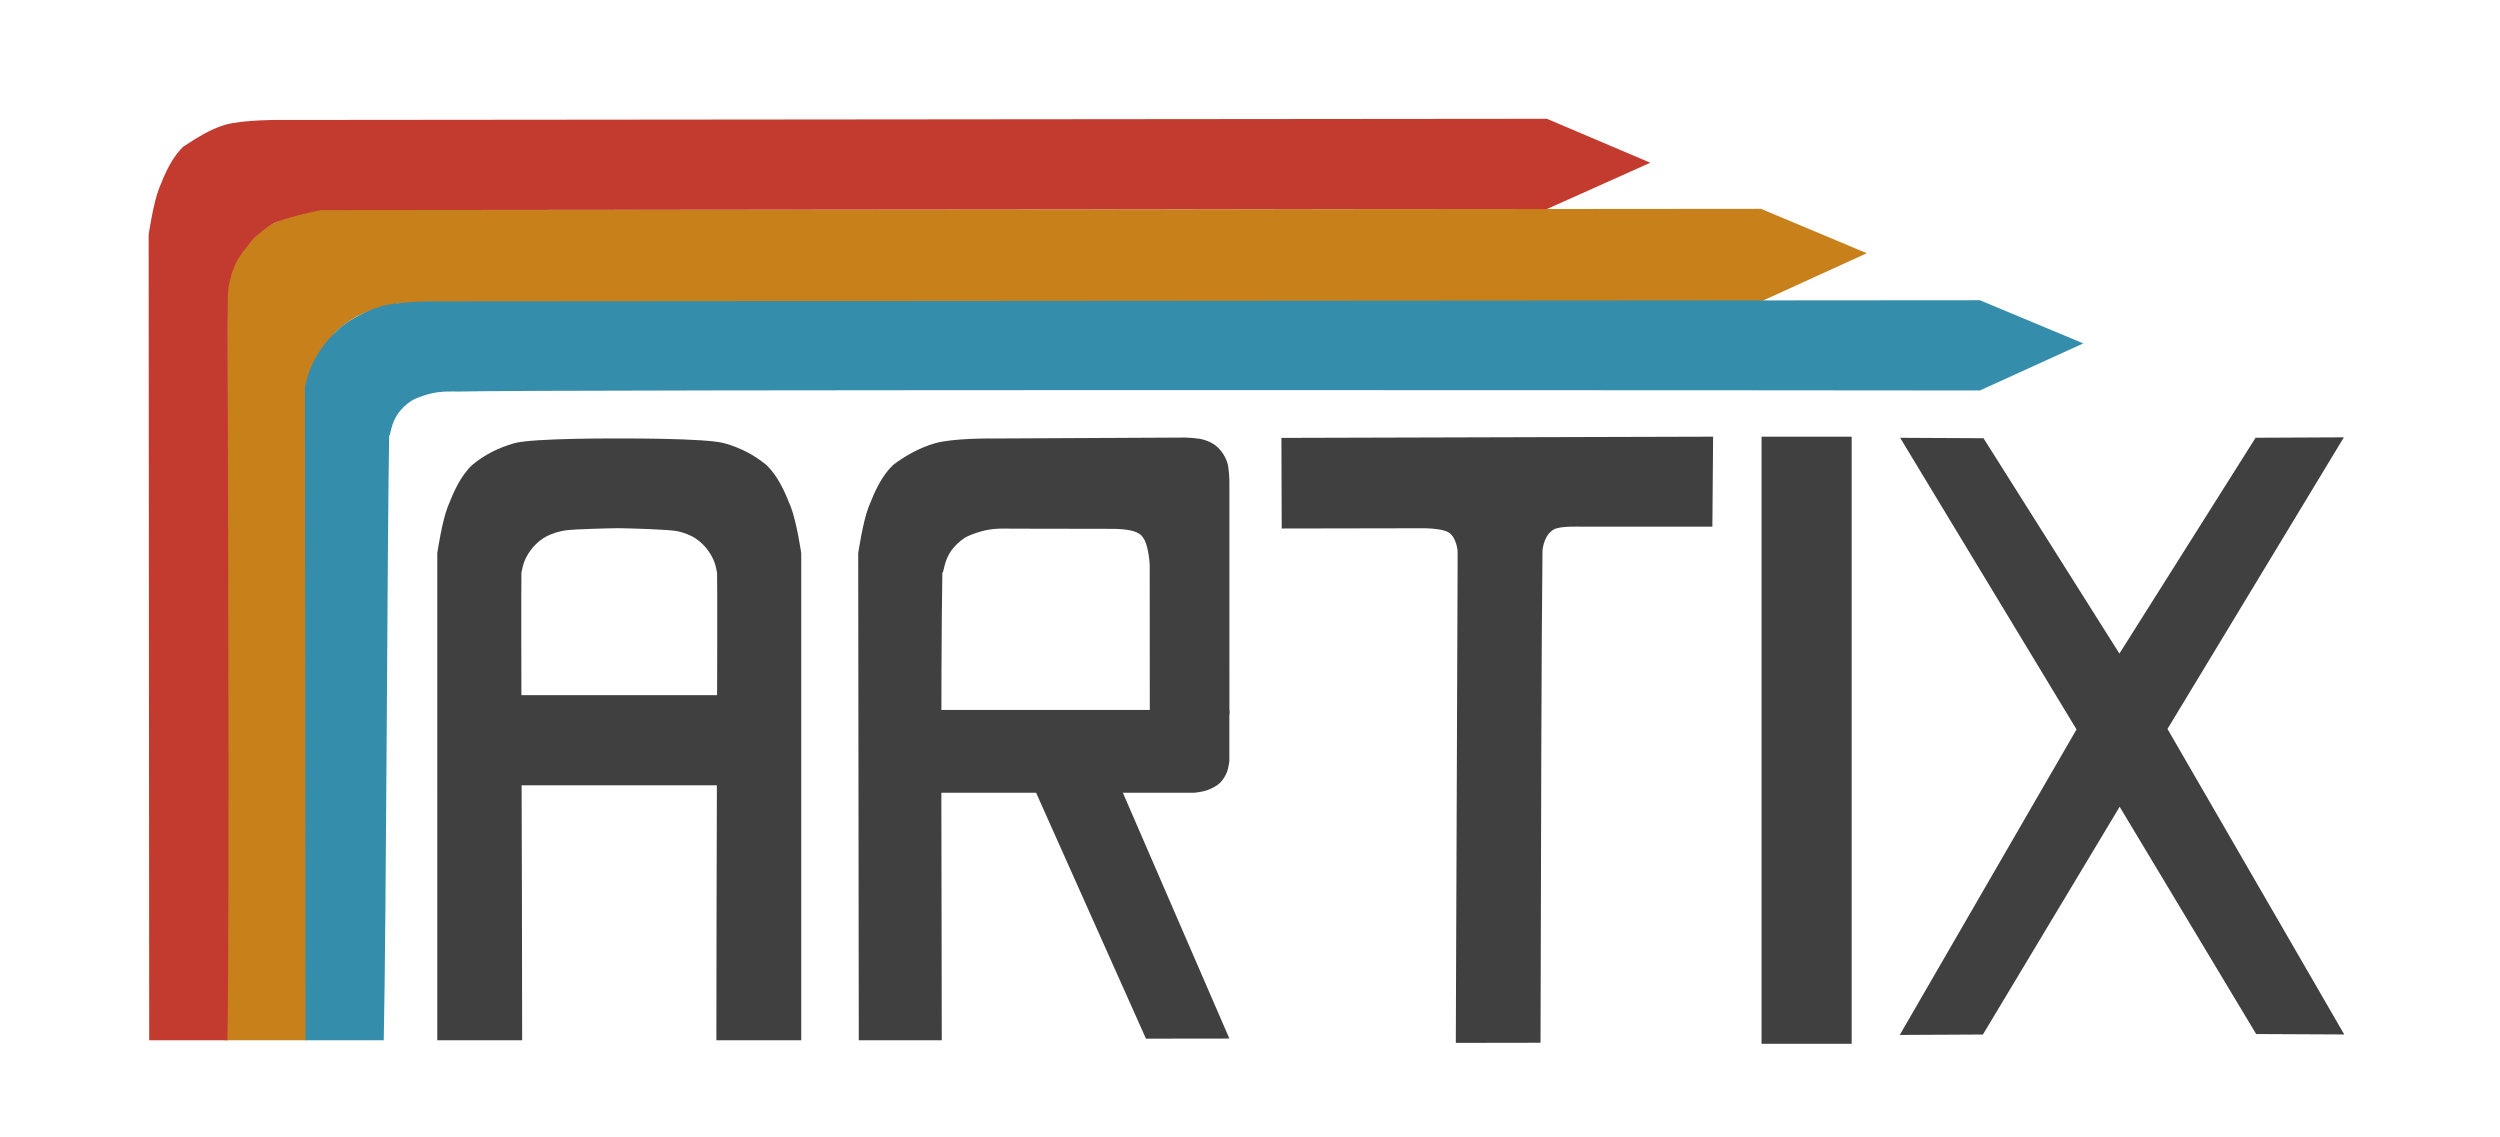
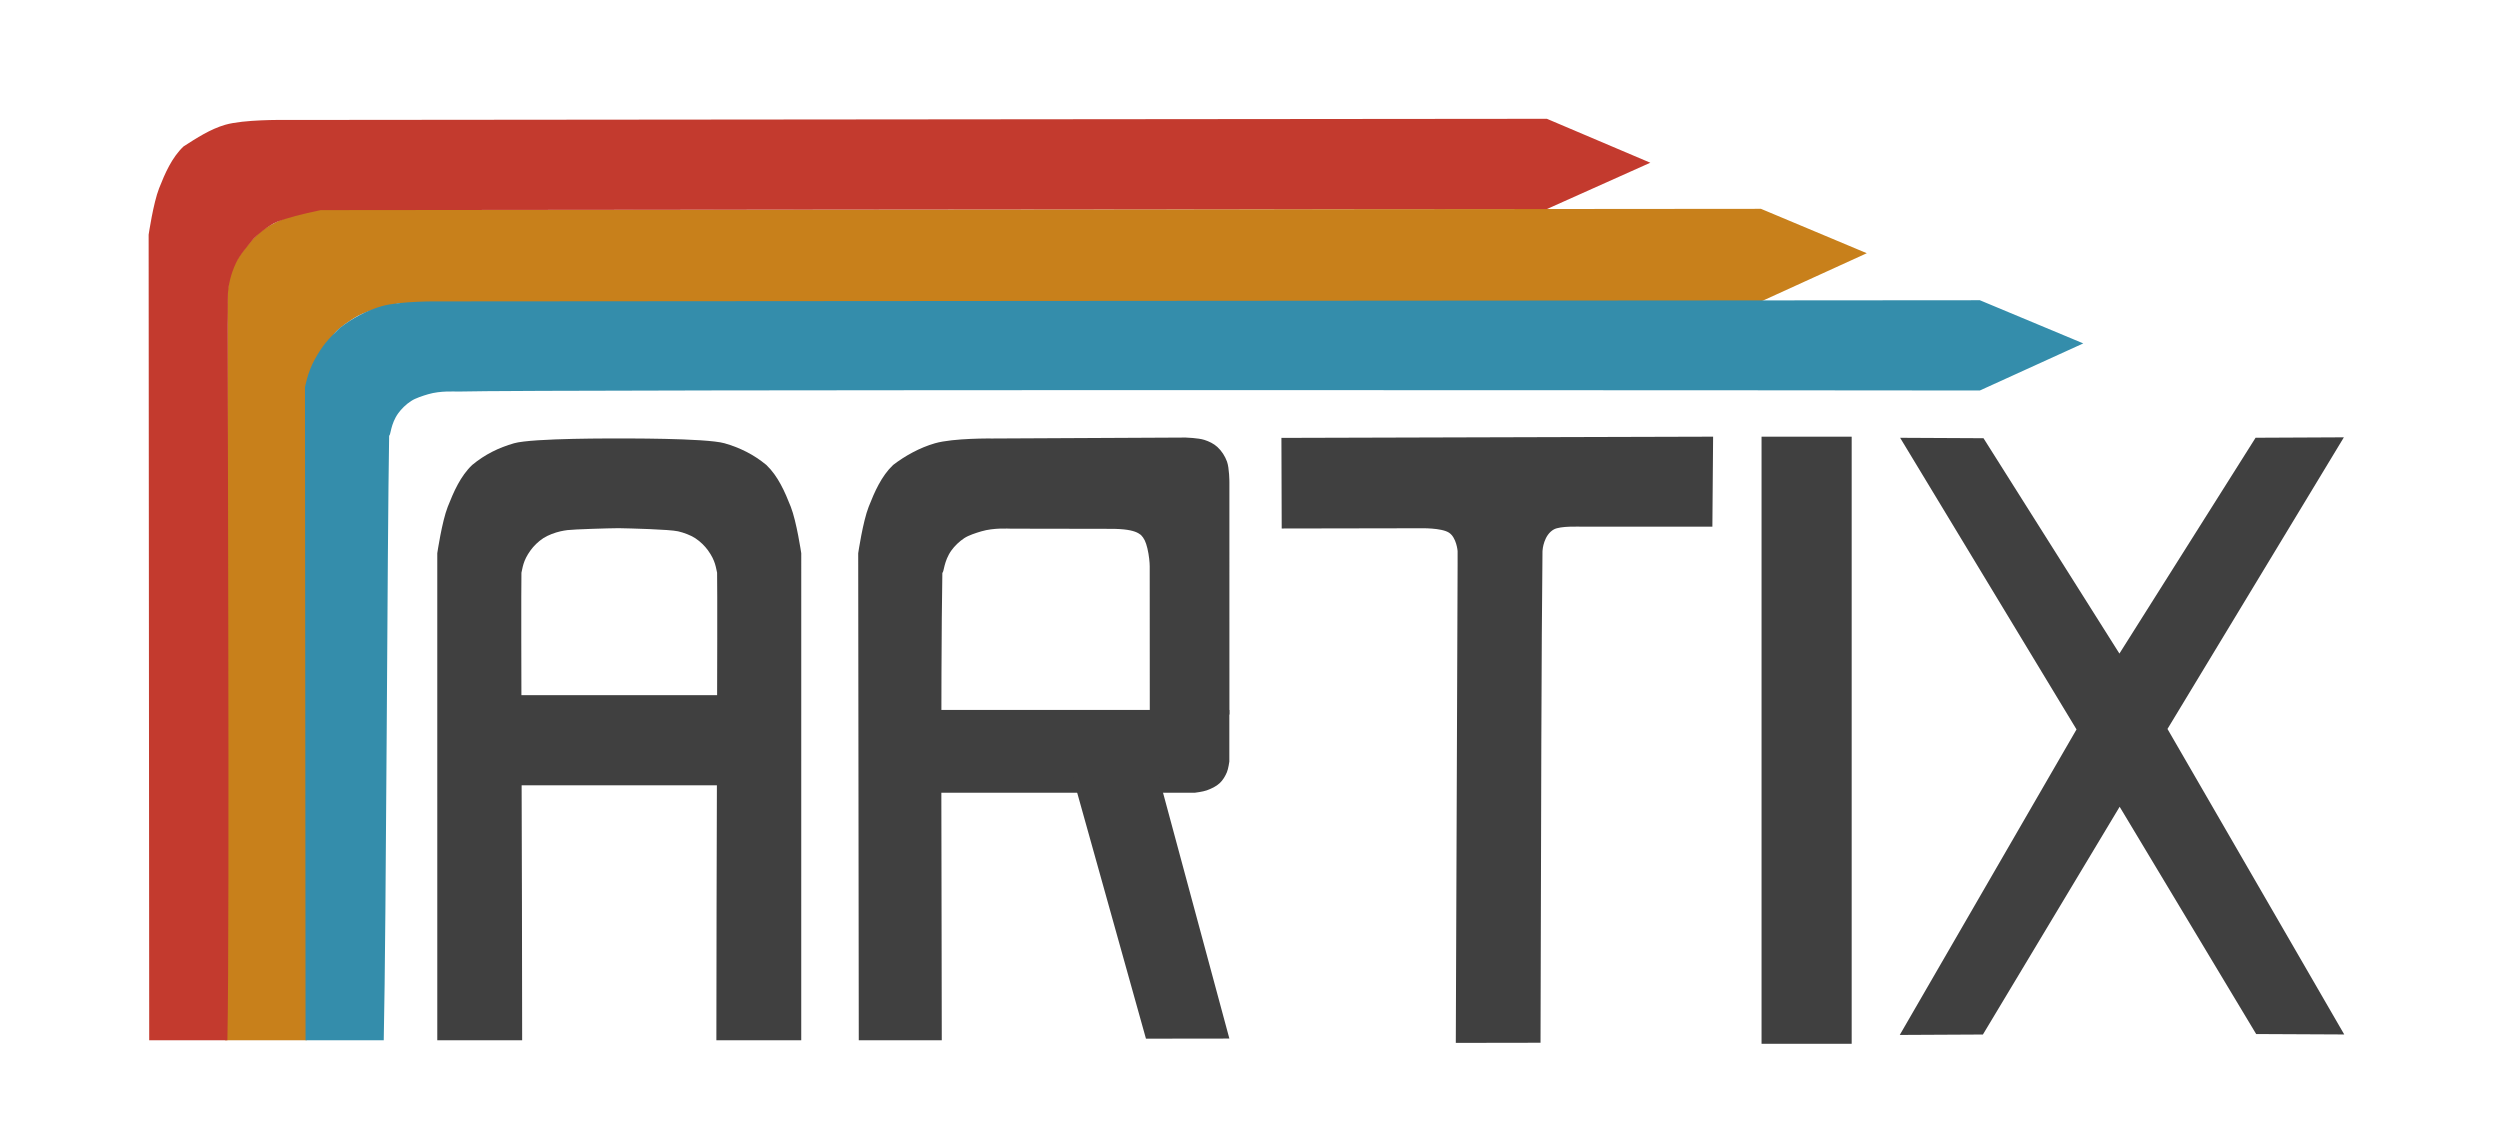
<svg xmlns="http://www.w3.org/2000/svg" width="550mm" height="250mm" viewBox="0 0 550 250" version="1.1" id="svg8">
  <defs id="defs2" />
  <g id="layer1" transform="translate(0,-47)">
    <path style="fill:#404040;fill-opacity:1;stroke:none;stroke-width:0.542px;stroke-linecap:butt;stroke-linejoin:miter;stroke-opacity:1" d="m 196.482,149.296 c -2.572,2.447 -4.071,5.893 -5.372,9.196 -1.28,3.248 -2.305,10.217 -2.305,10.217 L 188.93,275.864 h 18.26 c 0,-26.047 -0.282,-79.677 0.13,-102.868 0.35,-0.016 0.302,-2.574 2.006,-4.919 0.683,-0.94 1.648,-1.919 2.822,-2.69 0.967,-0.635 2.593,-1.152 3.759,-1.496 2.752,-0.812 5.978,-0.584 6.514,-0.584 7.281,0 14.213,0.021 20.849,0.035 1.515,0.003 2.702,-0.008 4.044,0.136 2.011,0.215 3.001,0.661 3.693,1.216 0.682,0.691 1.076,1.509 1.417,2.935 0.372,1.555 0.512,3.183 0.512,3.952 0.004,9.819 0.017,27.179 0.017,32.598 5.562,0 14.474,0.013 17.518,0.013 0,-3.821 -0.004,-49.306 -0.004,-51.173 0,0 -0.014,-3.062 -0.529,-4.472 -0.44,-1.205 -1.172,-2.347 -2.117,-3.215 -0.805,-0.739 -1.841,-1.228 -2.881,-1.562 -1.308,-0.42 -4.088,-0.51 -4.088,-0.51 l -42.453,0.211 c 0,0 -8.632,-0.125 -12.72,1.053 -3.319,0.957 -6.566,2.748 -9.198,4.774 z" id="path820" />
    <path style="fill:#404040;fill-opacity:1;stroke:none;stroke-width:0.542px;stroke-linecap:butt;stroke-linejoin:miter;stroke-opacity:1" d="m 320.674,170.873 -0.398,105.561 18.64,-0.03 c 0.133,-53.838 0.195,-86.346 0.431,-108.141 0.005,-0.404 0.3,-3.556 2.495,-4.786 1.441,-0.807 5.644,-0.593 6.214,-0.611 l 28.667,9.3e-4 0.161,-19.8 -94.971,0.269 0.062,19.935 30.545,-0.054 c 0,0 4.585,-0.122 6.255,0.969 1.669,1.091 1.898,4.039 1.898,4.039 z" id="path822" />
    <path style="fill:#404040;fill-opacity:1;stroke:none;stroke-width:0.542px;stroke-linecap:butt;stroke-linejoin:miter;stroke-opacity:1" d="m 515.654,143.211 -19.425,0.093 -29.957,47.483 -29.902,-47.379 -18.342,-0.093 38.806,64.158 -38.886,67.214 18.292,-0.093 30.083,-50.109 30.033,50.004 19.376,0.093 -38.886,-67.214 z" id="path839" />
    <path style="opacity:1;fill:#404040;fill-opacity:1;fill-rule:nonzero;stroke:none;stroke-width:0.725;stroke-miterlimit:4;stroke-dasharray:none;stroke-dashoffset:24.5;stroke-opacity:1" d="m 387.54,143.07 h 19.829 V 276.634 h -19.829 z" id="rect858" />
    <path style="fill:#c8801b;fill-opacity:1;stroke:none;stroke-width:0.542px;stroke-linecap:butt;stroke-linejoin:miter;stroke-opacity:1" d="m 57.31,97.966 c -2.572,2.447 -5.129,5.364 -6.43,8.667 -1.28,3.248 -0.803,11.762 -0.803,11.762 L 49.498,275.864 h 17.992 c 0.561,-25.858 -0.082,-142.12 0.13,-144.672 0.14,-1.689 1.451,-2.678 2.697,-5.295 0.854,-1.794 2.457,-4.512 3.328,-5.614 0.839,-1.061 3.587,-3.008 5.156,-3.827 1.985,-1.037 5.128,-1.941 9.233,-2.785 4.088,0 283.686,-0.378 299.378,-0.342 l 23.283,-10.621 -23.283,-9.766 -307.655,0.256 c 0,0 -9.161,-0.654 -13.249,0.524 -3.319,0.957 -6.432,2.187 -9.198,4.244 -5e-6,1e-5 -2e-5,0 -2e-5,0 z" id="path831" />
    <path id="path833" d="m 40.377,79.218 c -2.572,2.447 -4.071,5.893 -5.372,9.196 -1.28,3.248 -2.305,10.217 -2.305,10.217 L 32.825,275.864 h 17.202 c 0.561,-25.858 -0.082,-161.927 0.13,-164.479 0.14,-1.689 0.546,-3.975 1.792,-6.592 0.854,-1.794 2.668,-3.818 3.54,-4.92 0.839,-1.061 3.777,-3.407 5.423,-4.056 2.199,-0.866 5.533,-1.745 9.638,-2.589 4.088,0 254.074,-0.271 269.766,-0.236 l 22.754,-10.191 -22.754,-9.666 -278.022,0.256 c 0,0 -8.632,-0.125 -12.719,1.053 -3.319,0.957 -6.325,2.929 -9.198,4.774 -6e-6,4e-6 -2e-5,0 -2e-5,0 z" style="fill:#c33a2e;fill-opacity:1;stroke:none;stroke-width:0.542px;stroke-linecap:butt;stroke-linejoin:miter;stroke-opacity:1" />
    <path id="path827" d="m 74.773,119.133 c -2.572,2.447 -3.874,3.926 -5.585,7.037 -1.521,2.766 -2.092,6.026 -2.092,6.026 L 67.221,275.864 H 84.423 c 0.561,-25.858 0.777,-109.839 1.189,-133.031 0.35,-0.016 0.302,-2.574 2.006,-4.919 0.683,-0.94 1.648,-1.919 2.822,-2.69 0.967,-0.635 2.593,-1.152 3.759,-1.496 2.752,-0.812 5.978,-0.568 6.514,-0.584 16.711,-0.497 319.161,-0.271 334.854,-0.236 l 22.754,-10.36 -22.754,-9.498 -338.876,0.256 c 0,0 -8.632,-0.125 -12.719,1.053 -3.319,0.957 -6.439,2.632 -9.198,4.774 z" style="fill:#348dab;fill-opacity:1;stroke:none;stroke-width:0.542px;stroke-linecap:butt;stroke-linejoin:miter;stroke-opacity:1" />
    <path id="path821" d="m 270.453,203.181 v 11.367 c 0,0 -0.217,1.596 -0.529,2.329 -0.377,0.886 -0.883,1.757 -1.587,2.412 -0.795,0.739 -1.824,1.212 -2.842,1.587 -0.846,0.312 -2.653,0.529 -2.653,0.529 h -57.89 v -18.225 z" style="opacity:1;fill:#404040;fill-opacity:1;fill-rule:nonzero;stroke:none;stroke-width:0.487;stroke-miterlimit:4;stroke-dasharray:none;stroke-dashoffset:24.5;stroke-opacity:1" />
-     <path style="opacity:1;fill:#404040;fill-opacity:1;fill-rule:nonzero;stroke:none;stroke-width:0.502;stroke-miterlimit:4;stroke-dasharray:none;stroke-dashoffset:24.5;stroke-opacity:1" d="m 270.462,275.483 -18.351,0.024 -25.785,-57.719 18.881,-0.595 z" id="path823" />
-     <path id="path845" style="fill:#404040;fill-opacity:1;stroke:none;stroke-width:0.542px;stroke-linecap:butt;stroke-linejoin:miter;stroke-opacity:1" d="m 136.086,163.199 c 2.653,0.049 11.167,0.263 13.086,0.691 1.186,0.265 2.792,0.861 3.759,1.496 1.174,0.771 2.139,1.75 2.822,2.69 1.704,2.345 1.74,3.926 2.006,4.919 0.135,7.964 -0.158,68.13 -0.158,102.869 5.599,0.002 12.951,0.002 18.671,-7.5e-4 l 0.002,-107.155 c 0,0 -1.025,-6.969 -2.305,-10.217 -1.301,-3.303 -2.8,-6.75 -5.372,-9.196 l 2e-4,2e-5 c -2.833,-2.348 -5.879,-3.817 -9.198,-4.774 -4.088,-1.178 -23.294,-1.053 -23.294,-1.053 m -0.02,19.731 c -2.245,0.014 -9.921,0.247 -11.255,0.423 -0.505,0.067 -1.001,0.151 -1.528,0.268 -1.186,0.265 -2.792,0.861 -3.759,1.496 -1.174,0.771 -2.139,1.75 -2.822,2.69 -1.704,2.345 -1.74,3.926 -2.006,4.919 -0.135,7.964 0.158,68.13 0.158,102.869 -5.599,0.002 -12.951,0.002 -18.671,-7.5e-4 l -0.002,-107.155 c 0,0 1.025,-6.969 2.305,-10.217 1.301,-3.303 2.8,-6.75 5.372,-9.196 l -2e-4,2e-5 c 2.833,-2.348 5.879,-3.817 9.198,-4.774 4.088,-1.178 23.031,-1.053 23.031,-1.053" />
+     <path style="opacity:1;fill:#404040;fill-opacity:1;fill-rule:nonzero;stroke:none;stroke-width:0.502;stroke-miterlimit:4;stroke-dasharray:none;stroke-dashoffset:24.5;stroke-opacity:1" d="m 270.462,275.483 -18.351,0.024 -16.26,-58.145 18.881,-0.169 z" id="path823" />
+     <path id="path845" style="fill:#404040;fill-opacity:1;stroke:none;stroke-width:0.542px;stroke-linecap:butt;stroke-linejoin:miter;stroke-opacity:1" d="m 124.831,163.622 c -0.505,0.067 -1.001,0.151 -1.528,0.268 -1.186,0.265 -2.792,0.861 -3.759,1.496 -1.174,0.771 -2.139,1.75 -2.822,2.69 -1.704,2.345 -1.74,3.926 -2.006,4.919 -0.135,7.964 0.158,68.13 0.158,102.869 -5.599,0.002 -12.951,0.002 -18.671,-7.5e-4 l -0.002,-107.155 c 0,0 1.025,-6.969 2.305,-10.217 1.301,-3.303 2.8,-6.75 5.372,-9.196 l -2e-4,2e-5 c 2.833,-2.348 5.879,-3.817 9.198,-4.774 4.088,-1.178 23.031,-1.053 23.031,-1.053 0,0 19.206,-0.125 23.294,1.053 3.319,0.957 6.365,2.425 9.198,4.774 l -2e-4,-2e-5 c 2.572,2.447 4.071,5.893 5.372,9.196 1.28,3.248 2.305,10.217 2.305,10.217 l -0.002,107.155 c -5.72,0.003 -13.073,0.003 -18.671,7.5e-4 0,-34.739 0.293,-94.905 0.158,-102.869 -0.266,-0.993 -0.302,-2.574 -2.006,-4.919 -0.683,-0.94 -1.648,-1.919 -2.822,-2.69 -0.967,-0.635 -2.573,-1.232 -3.759,-1.496 -1.92,-0.428 -10.434,-0.642 -13.086,-0.691 -2.245,0.014 -9.921,0.247 -11.255,0.423 z" />
    <path id="path847" d="m 173.584,199.937 v 19.829 H 98.896 V 199.937 Z" style="opacity:1;fill:#404040;fill-opacity:1;fill-rule:nonzero;stroke:none;stroke-width:0.542;stroke-miterlimit:4;stroke-dasharray:none;stroke-dashoffset:24.5;stroke-opacity:1" />
  </g>
</svg>
